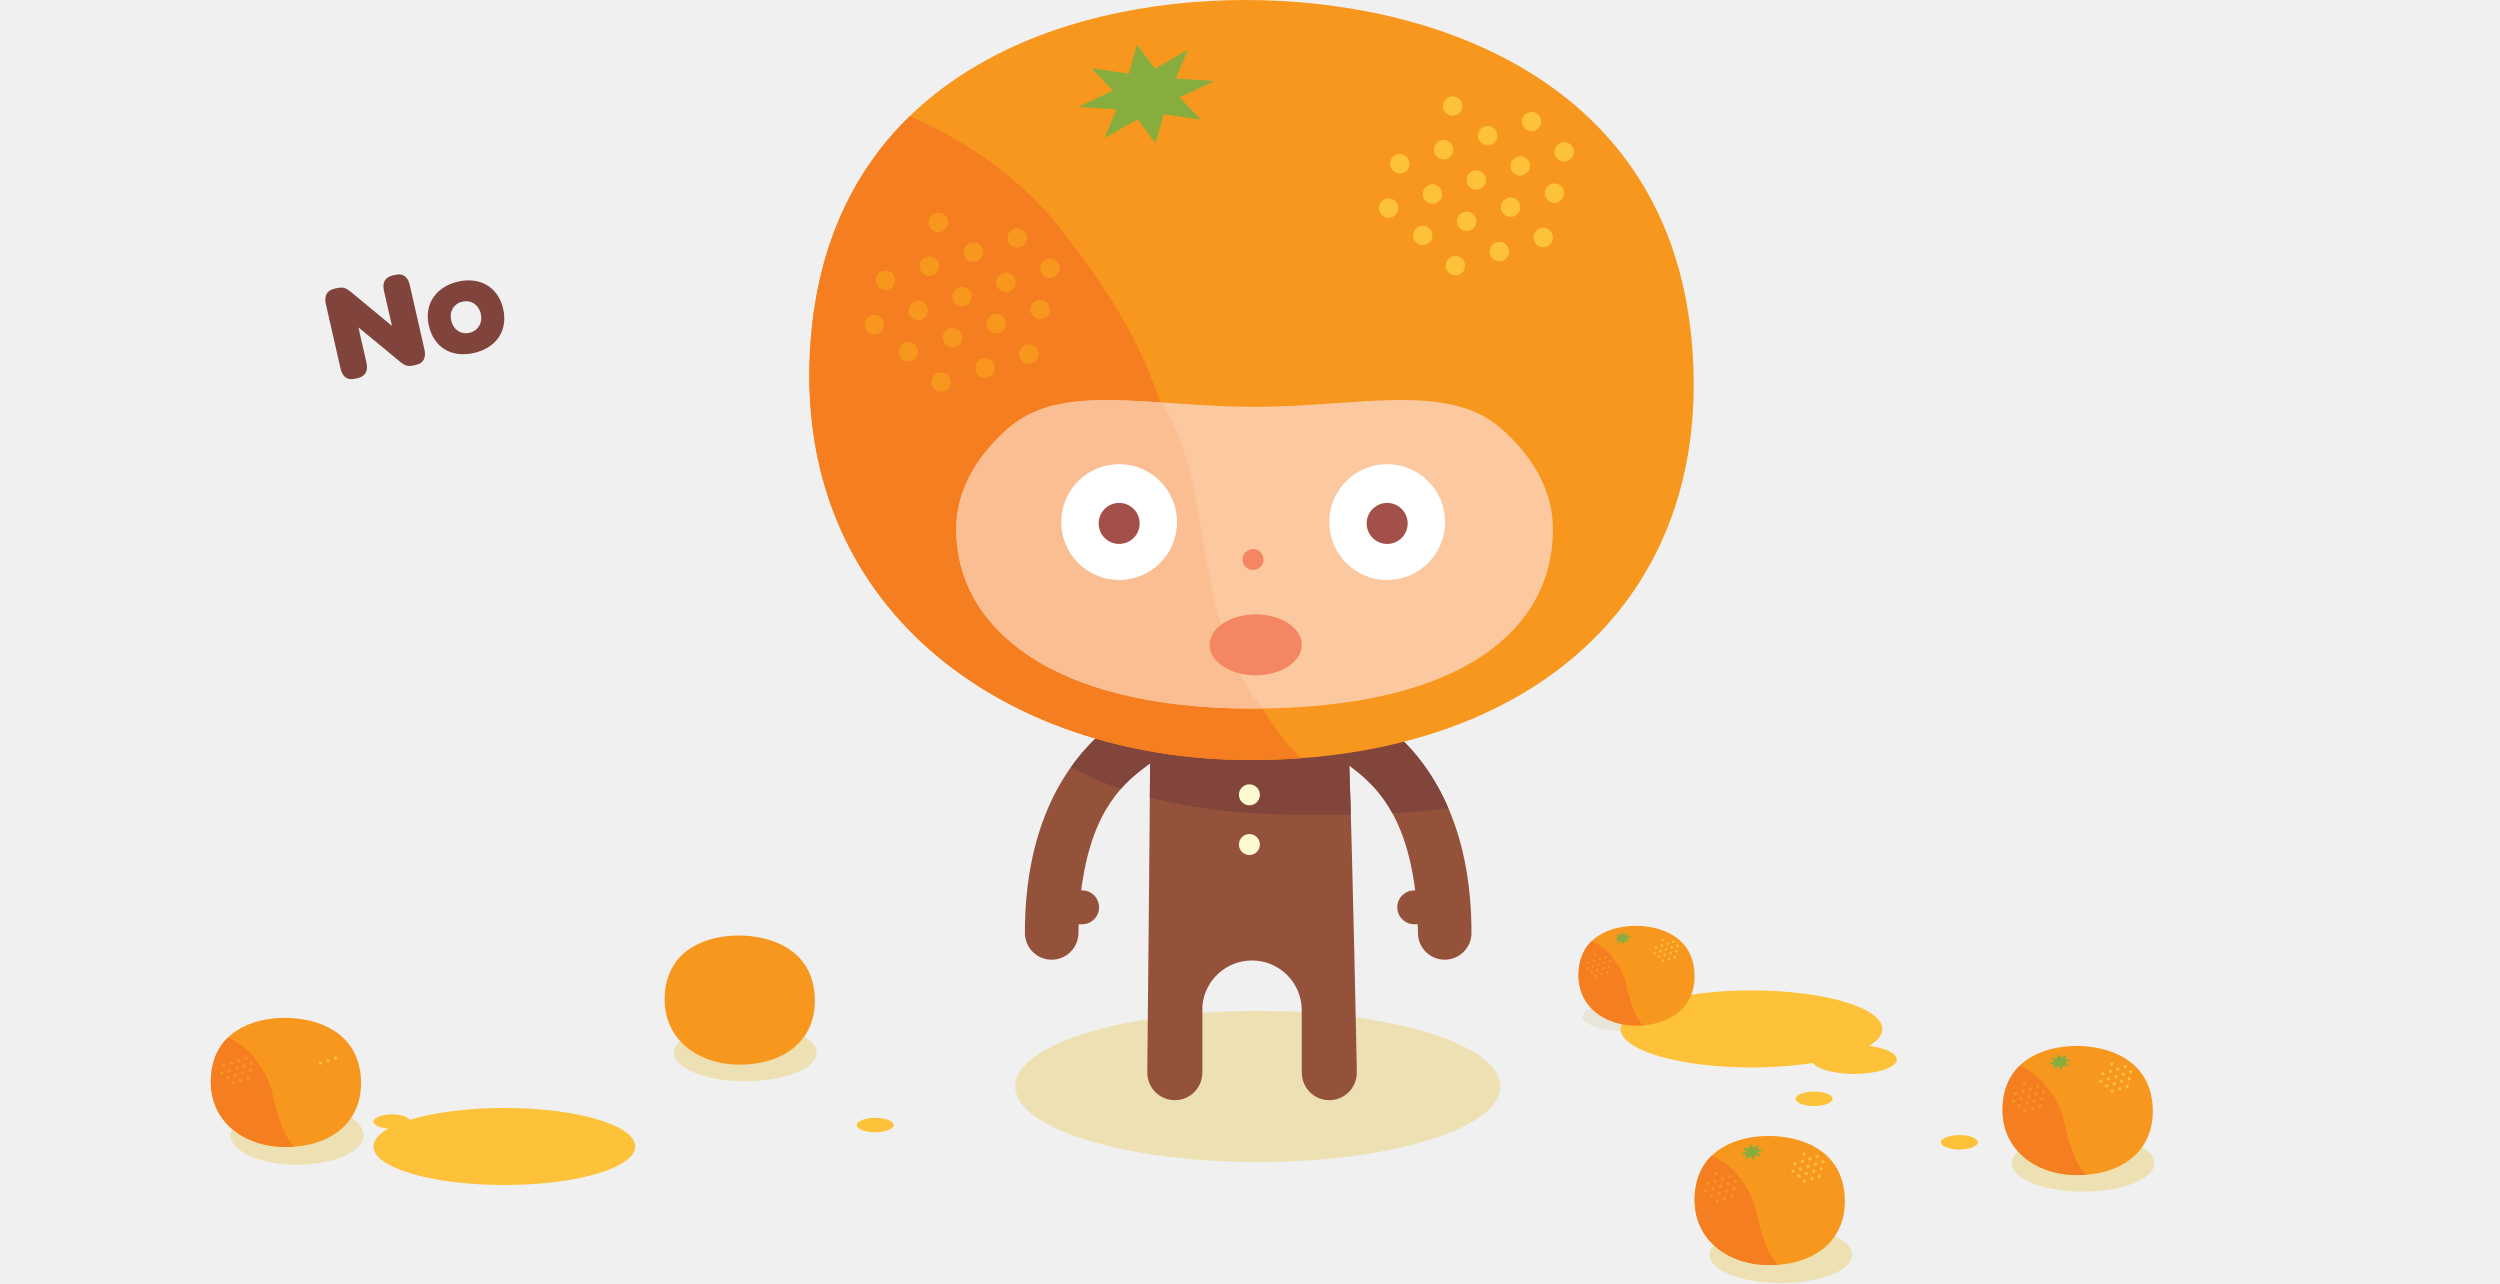
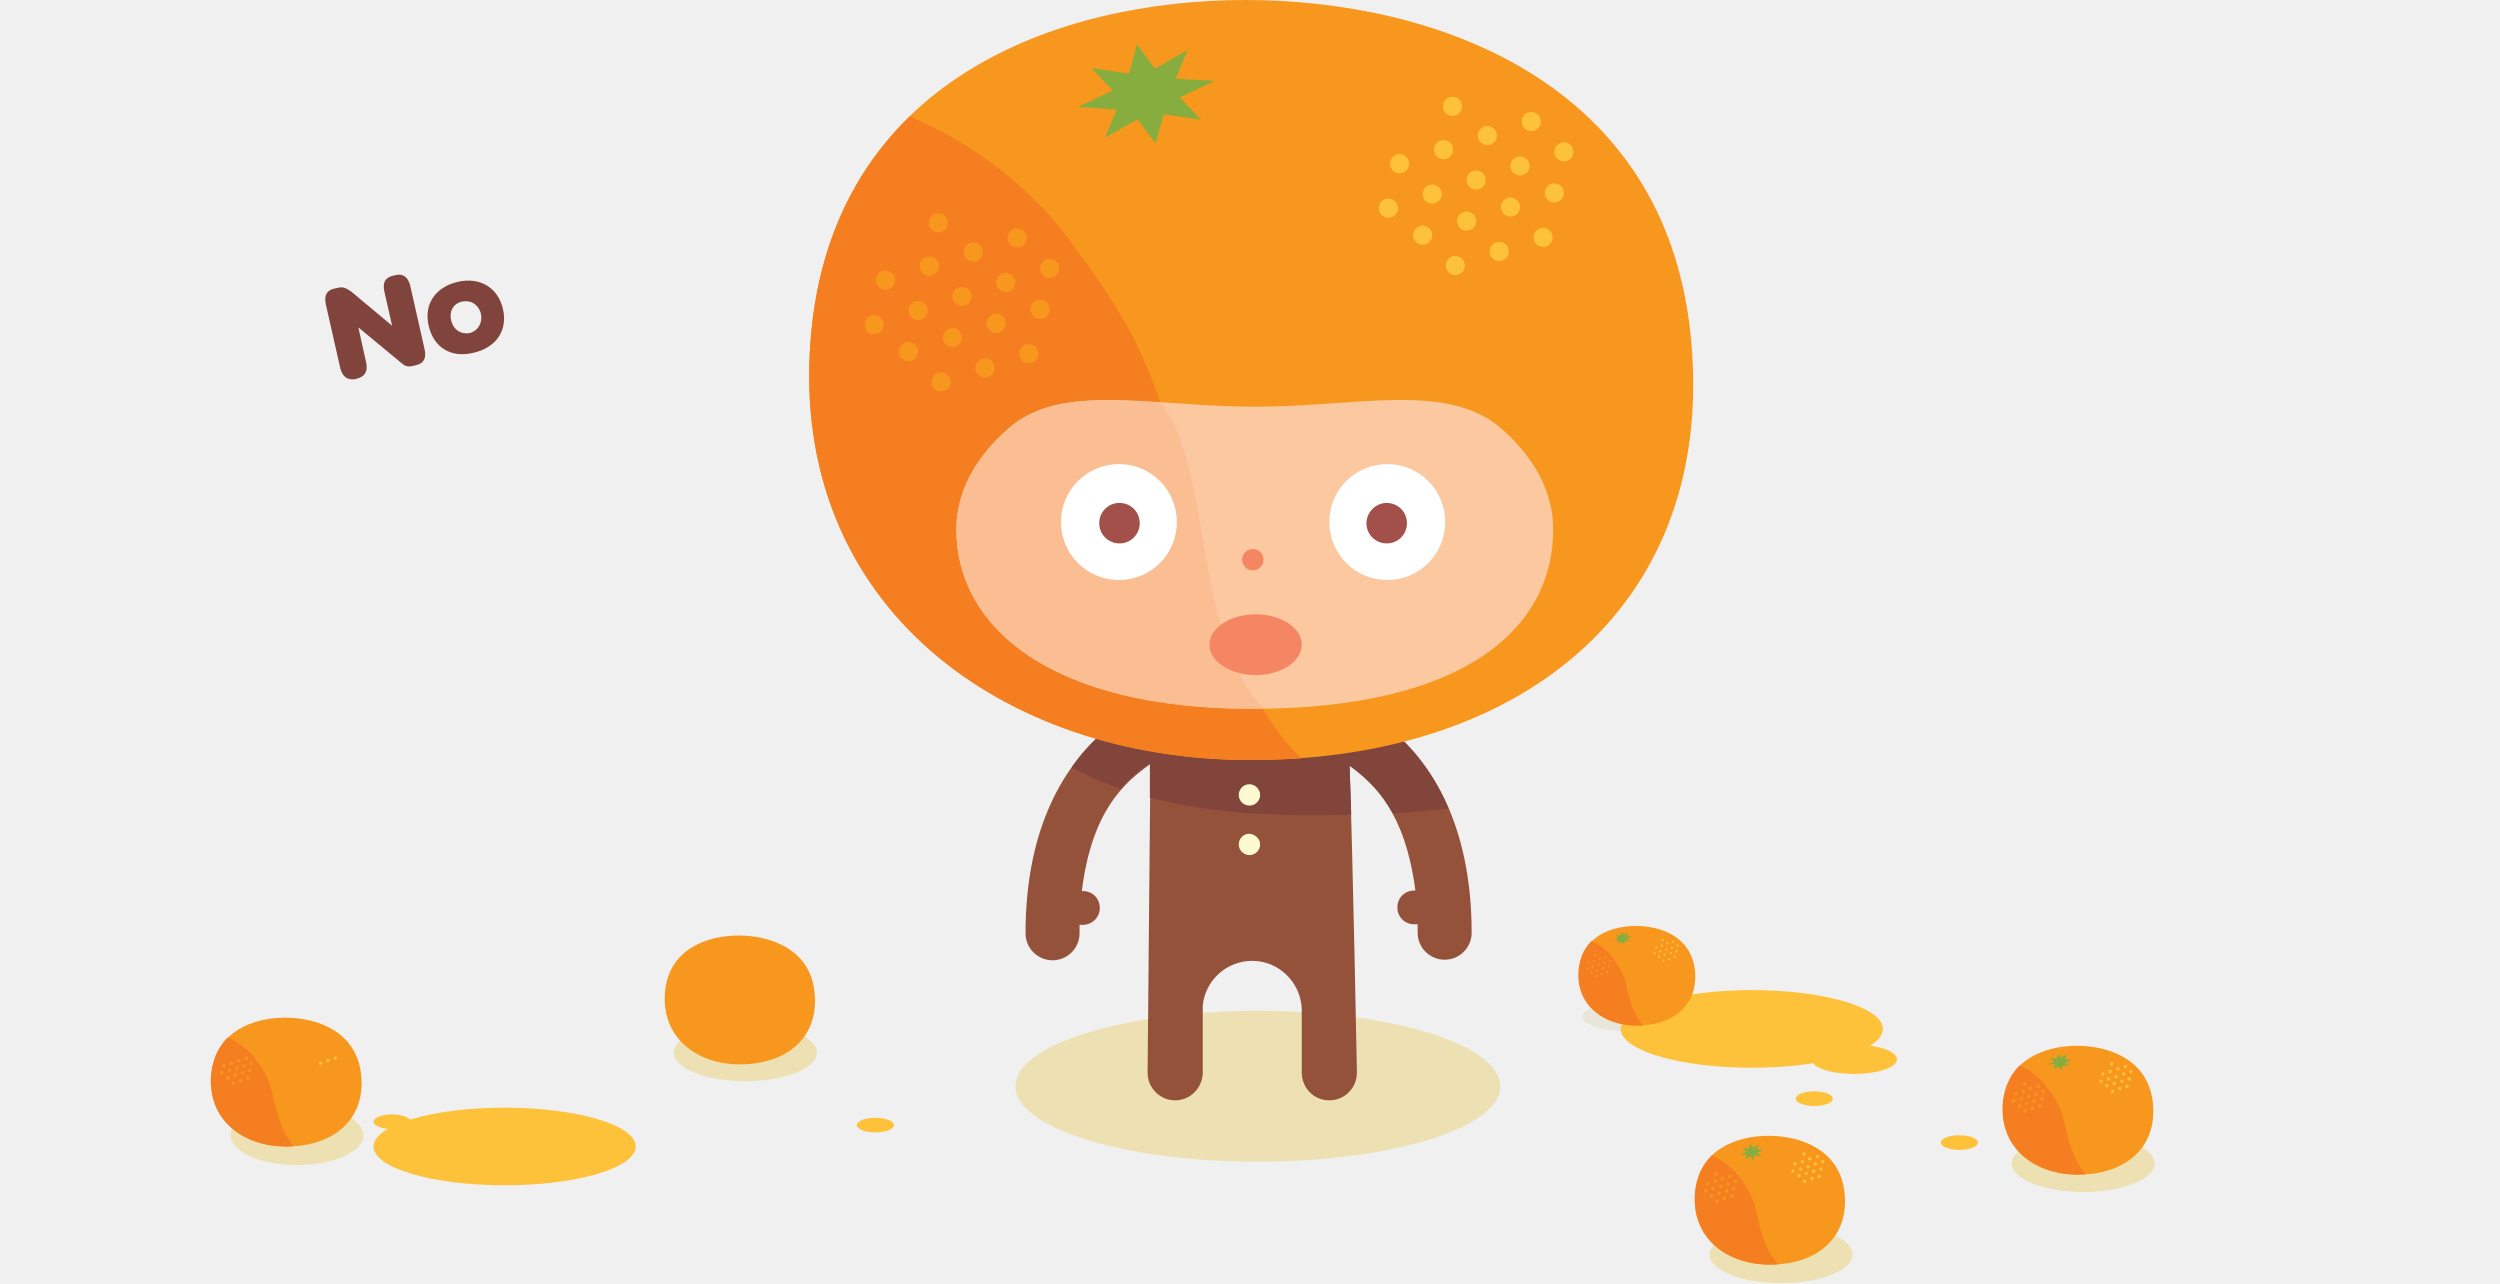
- <svg xmlns="http://www.w3.org/2000/svg" version="1.1" id="Layer_1" x="0px" y="0px" width="444.407px" height="228.096px" viewBox="0 0 444.407 228.096" style="enable-background:new 0 0 444.407 228.096;" xml:space="preserve">
-   <ellipse style="fill:#EDE1B3;" cx="223.588" cy="193.131" rx="43.129" ry="13.439" />
-   <path style="fill:#95523B;" d="M247.563,129.949c6.641,5.721,14.011,16.445,14.011,35.887c0,2.631-2.137,4.76-4.763,4.76  c-2.619,0-4.752-2.129-4.752-4.76c0,0-0.021-0.766-0.038-1.539c-0.257,0-0.628,0-0.628,0c-1.66,0-3.008-1.348-3.008-3.01  c0-1.66,1.348-3.008,3.008-3.008c0,0,0.145,0,0.173,0c-1.753-13.806-7.17-18.879-11.715-22.189  c0.605,16.763,1.341,54.059,1.341,54.059c0,0.117-0.017,0.225-0.025,0.341c0,0.062,0.021,0.122,0.021,0.187  c0,2.706-2.191,4.895-4.896,4.895c-2.663,0-4.82-2.14-4.877-4.787h-0.018v-11.51c-0.167-4.744-4.057-8.538-8.842-8.538  c-4.604,0-8.393,3.517-8.812,8.015v12.033h-0.018c-0.059,2.647-2.214,4.787-4.885,4.787c-2.697,0-4.887-2.188-4.887-4.895  c0-0.064,0.02-0.123,0.02-0.182c-0.007-0.115-0.027-0.229-0.027-0.346c0,0,0.438-43.393,0.497-54.444  c-4.646,3.309-10.426,8.226-12.247,22.575c0.027,0,0.174,0,0.174,0c1.654,0,3.003,1.348,3.003,3.008c0,1.662-1.35,3.01-3.003,3.01  c0,0-0.372,0-0.627,0c-0.022,0.773-0.039,1.539-0.039,1.539c0,2.631-2.133,4.76-4.759,4.76c-2.621,0-4.758-2.129-4.758-4.76  c0-19.464,7.386-30.192,14.038-35.91c0,0,9.74-8.294,24.517-8.294C220.743,121.632,237.178,121.494,247.563,129.949z" />
-   <path style="fill:#82453B;" d="M199.25,140.238c1.721-1.955,3.529-3.35,5.192-4.534c-0.009,1.496-0.022,3.588-0.043,6.083  c9.261,2.385,19.162,3.082,27.958,3.082c2.614,0,5.202-0.012,7.771-0.053c-0.094-3.24-0.188-6.215-0.278-8.727  c2.553,1.859,5.382,4.275,7.682,8.484c3.348-0.176,6.657-0.461,9.929-0.912c-2.717-6.312-6.408-10.705-9.898-13.713  c-10.385-8.455-26.82-8.317-26.82-8.317c-14.777,0-24.517,8.294-24.517,8.294c-1.951,1.677-3.963,3.789-5.836,6.422  C193.18,137.896,196.155,139.182,199.25,140.238z" />
-   <path style="fill:#F8971D;" d="M221.422,0c-33.026,0-73.611,13.977-77.295,60.316c-3.777,47.492,34.152,74.788,78.129,74.788  c49.273,0,82.826-28.158,78.438-74.788C296.338,14.035,254.448,0,221.422,0z" />
-   <path style="fill:#F57E20;" d="M209.397,83.635c-3.994-19.666-10.781-29.756-20.588-42.629  c-5.894-7.736-15.984-15.738-27.109-20.335c-9.524,9.26-16.182,22.144-17.574,39.646c-3.777,47.492,34.152,74.788,78.128,74.788  c3.082,0,6.1-0.109,9.053-0.327C219.858,123.857,212.507,98.949,209.397,83.635z" />
-   <path style="fill:#FCC8A0;" d="M266.882,76.202c5.79,5.095,9.175,11.244,9.175,17.87c0,17.551-15.695,31.882-53.455,31.882  c-35.631,0-52.621-14.331-52.621-31.882c0-6.586,3.341-12.697,9.058-17.77c9.533-8.455,25.674-3.981,43.981-3.981  C241.252,72.321,257.34,67.807,266.882,76.202z" />
-   <path style="fill:#FBBD92;" d="M206.35,71.561c-11.654-0.785-20.625-1.188-27.312,4.742c-5.717,5.072-9.058,11.184-9.058,17.77  c0,17.551,16.99,31.882,52.621,31.882c0.672,0,1.322-0.015,1.98-0.023C211.909,112.289,215.821,84.352,206.35,71.561z" />
-   <path style="fill:#F58663;" d="M224.612,99.452c0,1.034-0.836,1.873-1.863,1.873c-1.029,0-1.871-0.839-1.871-1.873  c0-1.024,0.842-1.858,1.871-1.858C223.776,97.594,224.612,98.428,224.612,99.452z" />
-   <path style="fill:#FDF9D1;" d="M223.964,141.281c0,1.035-0.835,1.873-1.862,1.873c-1.029,0-1.872-0.838-1.872-1.873  c0-1.023,0.843-1.857,1.872-1.857C223.129,139.424,223.964,140.258,223.964,141.281z" />
-   <path style="fill:#FDF9D1;" d="M223.964,150.122c0,1.034-0.835,1.873-1.862,1.873c-1.029,0-1.872-0.839-1.872-1.873  c0-1.024,0.843-1.858,1.872-1.858C223.129,148.264,223.964,149.098,223.964,150.122z" />
-   <path style="fill:#FFFFFF;" d="M209.232,92.807c0,5.682-4.605,10.291-10.288,10.291c-5.685,0-10.299-4.609-10.299-10.291  c0-5.684,4.615-10.296,10.299-10.296C204.626,82.511,209.232,87.123,209.232,92.807z" />
-   <path style="fill:#A25049;" d="M202.59,93.044c0,2.015-1.629,3.646-3.646,3.646c-2.014,0-3.647-1.631-3.647-3.646  c0-2.007,1.633-3.646,3.647-3.646C200.961,89.398,202.59,91.037,202.59,93.044z" />
-   <path style="fill:#FFFFFF;" d="M236.298,92.807c0,5.682,4.605,10.291,10.288,10.291c5.685,0,10.299-4.609,10.299-10.291  c0-5.684-4.614-10.296-10.299-10.296C240.904,82.511,236.298,87.123,236.298,92.807z" />
-   <path style="fill:#A25049;" d="M242.94,93.044c0,2.015,1.629,3.646,3.646,3.646c2.014,0,3.646-1.631,3.646-3.646  c0-2.007-1.633-3.646-3.646-3.646C244.569,89.398,242.94,91.037,242.94,93.044z" />
-   <polygon style="fill:#87AD3F;" points="202.088,7.933 205.306,12.211 211.145,8.869 209.038,13.96 215.876,14.396 209.677,17.316   213.51,21.277 206.85,20.316 205.432,25.479 202.214,21.199 196.375,24.542 198.483,19.451 191.645,19.016 197.842,16.094   194.011,12.135 200.669,13.095 " />
-   <circle style="fill:#FEC23A;" cx="246.834" cy="36.998" r="1.725" />
-   <circle style="fill:#FEC23A;" cx="254.637" cy="34.497" r="1.725" />
-   <circle style="fill:#FEC23A;" cx="262.44" cy="31.996" r="1.725" />
-   <circle style="fill:#FEC23A;" cx="270.242" cy="29.495" r="1.725" />
-   <circle style="fill:#FEC23A;" cx="278.043" cy="26.993" r="1.725" />
-   <circle style="fill:#FEC23A;" cx="252.915" cy="41.841" r="1.724" />
-   <circle style="fill:#FEC23A;" cx="260.718" cy="39.341" r="1.724" />
-   <circle style="fill:#FEC23A;" cx="268.52" cy="36.839" r="1.725" />
-   <circle style="fill:#FEC23A;" cx="258.717" cy="47.227" r="1.725" />
-   <circle style="fill:#FEC23A;" cx="266.52" cy="44.727" r="1.725" />
-   <circle style="fill:#FEC23A;" cx="258.227" cy="18.854" r="1.725" />
-   <circle style="fill:#FEC23A;" cx="274.323" cy="42.226" r="1.725" />
-   <circle style="fill:#FEC23A;" cx="276.323" cy="34.338" r="1.725" />
-   <circle style="fill:#FEC23A;" cx="248.835" cy="29.111" r="1.725" />
-   <circle style="fill:#FEC23A;" cx="256.637" cy="26.61" r="1.725" />
-   <circle style="fill:#FEC23A;" cx="264.44" cy="24.108" r="1.725" />
-   <circle style="fill:#FEC23A;" cx="272.242" cy="21.608" r="1.725" />
-   <circle style="fill:#F8971D;" cx="155.413" cy="57.697" r="1.725" />
-   <circle style="fill:#F8971D;" cx="163.215" cy="55.196" r="1.725" />
-   <circle style="fill:#F8971D;" cx="171.018" cy="52.696" r="1.725" />
-   <circle style="fill:#F8971D;" cx="178.82" cy="50.194" r="1.725" />
-   <circle style="fill:#F8971D;" cx="186.622" cy="47.692" r="1.725" />
-   <circle style="fill:#F8971D;" cx="161.494" cy="62.54" r="1.725" />
-   <circle style="fill:#F8971D;" cx="169.296" cy="60.04" r="1.725" />
-   <circle style="fill:#F8971D;" cx="177.098" cy="57.539" r="1.725" />
-   <circle style="fill:#F8971D;" cx="167.296" cy="67.926" r="1.725" />
-   <circle style="fill:#F8971D;" cx="175.099" cy="65.426" r="1.725" />
-   <circle style="fill:#F8971D;" cx="166.805" cy="39.554" r="1.725" />
-   <circle style="fill:#F8971D;" cx="182.901" cy="62.925" r="1.725" />
-   <circle style="fill:#F8971D;" cx="184.901" cy="55.038" r="1.725" />
-   <circle style="fill:#F8971D;" cx="157.413" cy="49.81" r="1.725" />
-   <circle style="fill:#F8971D;" cx="165.216" cy="47.309" r="1.725" />
-   <circle style="fill:#F8971D;" cx="173.018" cy="44.808" r="1.725" />
-   <circle style="fill:#F8971D;" cx="180.821" cy="42.308" r="1.725" />
-   <ellipse style="fill:#E8E5DB;" cx="289.428" cy="180.727" rx="8.104" ry="2.639" />
-   <ellipse style="fill:#FEC23A;" cx="311.352" cy="182.909" rx="23.264" ry="6.851" />
-   <ellipse style="fill:#EDE1B3;" cx="132.476" cy="187.128" rx="12.671" ry="5.076" />
-   <path style="fill:#F8971D;" d="M131.324,166.3c-5.61,0-12.506,2.374-13.131,10.247c-0.642,8.068,5.802,12.705,13.272,12.705  c8.371,0,14.071-4.783,13.326-12.705C144.051,168.684,136.935,166.3,131.324,166.3z" />
-   <path style="fill:#F8971D;" d="M290.777,164.581c-4.335,0-9.66,1.834-10.144,7.915c-0.496,6.232,4.481,9.814,10.252,9.814  c6.467,0,10.87-3.695,10.294-9.814C300.608,166.422,295.111,164.581,290.777,164.581z" />
-   <path style="fill:#F57E20;" d="M289.198,175.557c-0.523-2.582-1.414-3.905-2.701-5.595c-0.773-1.015-2.098-2.065-3.558-2.669  c-1.25,1.215-2.124,2.906-2.307,5.203c-0.495,6.232,4.482,9.814,10.253,9.814c0.405,0,0.801-0.015,1.188-0.043  C290.571,180.834,289.606,177.566,289.198,175.557z" />
-   <polygon style="fill:#87AD3F;" points="288.239,165.621 288.662,166.184 289.428,165.745 289.151,166.412 290.049,166.47   289.235,166.854 289.738,167.373 288.865,167.247 288.678,167.924 288.256,167.363 287.49,167.801 287.766,167.133 286.869,167.076   287.682,166.692 287.179,166.173 288.053,166.299 " />
-   <circle style="fill:#FEC23A;" cx="294.111" cy="169.436" r="0.226" />
-   <circle style="fill:#FEC23A;" cx="295.136" cy="169.108" r="0.226" />
-   <circle style="fill:#FEC23A;" cx="296.16" cy="168.779" r="0.226" />
-   <circle style="fill:#FEC23A;" cx="297.183" cy="168.451" r="0.227" />
-   <circle style="fill:#FEC23A;" cx="298.207" cy="168.123" r="0.226" />
-   <circle style="fill:#FEC23A;" cx="294.91" cy="170.071" r="0.227" />
-   <circle style="fill:#FEC23A;" cx="295.933" cy="169.743" r="0.227" />
-   <circle style="fill:#FEC23A;" cx="296.957" cy="169.415" r="0.226" />
-   <circle style="fill:#FEC23A;" cx="295.671" cy="170.778" r="0.226" />
-   <circle style="fill:#FEC23A;" cx="296.695" cy="170.45" r="0.227" />
-   <circle style="fill:#FEC23A;" cx="295.606" cy="167.055" r="0.226" />
-   <circle style="fill:#FEC23A;" cx="297.718" cy="170.122" r="0.227" />
-   <circle style="fill:#FEC23A;" cx="297.981" cy="169.087" r="0.226" />
-   <circle style="fill:#FEC23A;" cx="294.374" cy="168.401" r="0.226" />
-   <circle style="fill:#FEC23A;" cx="295.398" cy="168.073" r="0.227" />
-   <circle style="fill:#FEC23A;" cx="296.421" cy="167.745" r="0.227" />
-   <circle style="fill:#FEC23A;" cx="297.446" cy="167.417" r="0.227" />
-   <circle style="fill:#F8971D;" cx="282.114" cy="172.152" r="0.226" />
-   <circle style="fill:#F8971D;" cx="283.138" cy="171.824" r="0.226" />
-   <circle style="fill:#F8971D;" cx="284.162" cy="171.496" r="0.227" />
-   <circle style="fill:#F8971D;" cx="285.186" cy="171.167" r="0.226" />
-   <circle style="fill:#F8971D;" cx="286.209" cy="170.839" r="0.227" />
-   <circle style="fill:#F8971D;" cx="282.912" cy="172.788" r="0.226" />
-   <circle style="fill:#F8971D;" cx="283.936" cy="172.46" r="0.227" />
-   <circle style="fill:#F8971D;" cx="284.959" cy="172.132" r="0.227" />
-   <circle style="fill:#F8971D;" cx="283.673" cy="173.495" r="0.227" />
-   <circle style="fill:#F8971D;" cx="284.697" cy="173.167" r="0.226" />
-   <circle style="fill:#F8971D;" cx="283.609" cy="169.771" r="0.227" />
-   <circle style="fill:#F8971D;" cx="285.721" cy="172.838" r="0.227" />
-   <circle style="fill:#F8971D;" cx="285.984" cy="171.803" r="0.227" />
-   <circle style="fill:#F8971D;" cx="282.376" cy="171.117" r="0.227" />
-   <circle style="fill:#F8971D;" cx="283.4" cy="170.79" r="0.226" />
-   <circle style="fill:#F8971D;" cx="284.424" cy="170.46" r="0.227" />
-   <circle style="fill:#F8971D;" cx="285.448" cy="170.133" r="0.226" />
-   <ellipse style="fill:#FEC23A;" cx="329.62" cy="188.332" rx="7.564" ry="2.569" />
-   <ellipse style="fill:#FEC23A;" cx="322.484" cy="195.325" rx="3.282" ry="1.284" />
-   <ellipse style="fill:#F58663;" cx="223.219" cy="114.627" rx="8.195" ry="5.418" />
-   <ellipse style="fill:#EDE1B3;" cx="370.308" cy="206.762" rx="12.671" ry="5.076" />
-   <ellipse style="fill:#EDE1B3;" cx="316.569" cy="223.032" rx="12.671" ry="5.063" />
-   <ellipse style="fill:#EDE1B3;" cx="52.795" cy="201.775" rx="11.833" ry="5.273" />
-   <ellipse style="fill:#FEC23A;" cx="89.652" cy="203.804" rx="23.264" ry="6.851" />
-   <path style="fill:#F8971D;" d="M50.651,180.936c-5.61,0-12.506,2.375-13.132,10.247c-0.642,8.068,5.803,12.706,13.273,12.706  c8.371,0,14.07-4.784,13.325-12.706C63.377,183.32,56.261,180.936,50.651,180.936z" />
-   <path style="fill:#F57E20;" d="M48.608,195.145c-0.679-3.342-1.832-5.055-3.498-7.242c-1.001-1.314-2.716-2.674-4.605-3.455  c-1.618,1.573-2.749,3.762-2.985,6.735c-0.642,8.068,5.803,12.706,13.272,12.706c0.524,0,1.037-0.02,1.538-0.057  C50.385,201.978,49.136,197.746,48.608,195.145z" />
-   <circle style="fill:#FEC23A;" cx="56.986" cy="188.959" r="0.293" />
-   <circle style="fill:#FEC23A;" cx="58.312" cy="188.535" r="0.293" />
-   <circle style="fill:#FEC23A;" cx="59.638" cy="188.109" r="0.293" />
-   <circle style="fill:#F8971D;" cx="39.437" cy="190.738" r="0.293" />
-   <circle style="fill:#F8971D;" cx="40.762" cy="190.313" r="0.293" />
-   <circle style="fill:#F8971D;" cx="42.087" cy="189.888" r="0.293" />
-   <circle style="fill:#F8971D;" cx="43.413" cy="189.463" r="0.293" />
-   <circle style="fill:#F8971D;" cx="44.738" cy="189.039" r="0.293" />
-   <circle style="fill:#F8971D;" cx="40.47" cy="191.561" r="0.293" />
-   <circle style="fill:#F8971D;" cx="41.795" cy="191.136" r="0.293" />
-   <circle style="fill:#F8971D;" cx="43.121" cy="190.71" r="0.293" />
-   <circle style="fill:#F8971D;" cx="41.456" cy="192.475" r="0.293" />
-   <circle style="fill:#F8971D;" cx="42.781" cy="192.051" r="0.293" />
-   <circle style="fill:#F8971D;" cx="44.106" cy="191.625" r="0.293" />
-   <circle style="fill:#F8971D;" cx="44.446" cy="190.286" r="0.293" />
-   <circle style="fill:#F8971D;" cx="39.776" cy="189.398" r="0.293" />
-   <circle style="fill:#F8971D;" cx="41.102" cy="188.973" r="0.293" />
-   <circle style="fill:#F8971D;" cx="42.427" cy="188.548" r="0.293" />
-   <circle style="fill:#F8971D;" cx="43.753" cy="188.123" r="0.293" />
-   <path style="fill:#F8971D;" d="M369.156,185.934c-5.61,0-12.506,2.374-13.131,10.247c-0.642,8.068,5.802,12.705,13.272,12.705  c8.371,0,14.071-4.783,13.326-12.705C381.883,188.317,374.767,185.934,369.156,185.934z" />
-   <path style="fill:#F57E20;" d="M367.113,200.142c-0.679-3.341-1.831-5.055-3.497-7.242c-1.002-1.313-2.716-2.674-4.605-3.454  c-1.618,1.573-2.749,3.761-2.985,6.735c-0.643,8.068,5.802,12.705,13.272,12.705c0.524,0,1.036-0.019,1.538-0.056  C368.89,206.975,367.642,202.743,367.113,200.142z" />
-   <polygon style="fill:#87AD3F;" points="365.872,187.281 366.417,188.008 367.411,187.44 367.052,188.305 368.214,188.38   367.161,188.876 367.812,189.548 366.681,189.385 366.439,190.263 365.893,189.535 364.901,190.103 365.259,189.237   364.097,189.164 365.15,188.667 364.5,187.995 365.63,188.158 " />
-   <circle style="fill:#FEC23A;" cx="373.473" cy="192.219" r="0.293" />
-   <circle style="fill:#FEC23A;" cx="374.799" cy="191.794" r="0.293" />
-   <circle style="fill:#FEC23A;" cx="376.125" cy="191.369" r="0.293" />
-   <circle style="fill:#FEC23A;" cx="377.45" cy="190.944" r="0.293" />
-   <circle style="fill:#FEC23A;" cx="378.775" cy="190.519" r="0.293" />
-   <circle style="fill:#FEC23A;" cx="374.506" cy="193.042" r="0.293" />
-   <circle style="fill:#FEC23A;" cx="375.832" cy="192.617" r="0.293" />
-   <circle style="fill:#FEC23A;" cx="377.158" cy="192.192" r="0.293" />
-   <circle style="fill:#FEC23A;" cx="375.492" cy="193.957" r="0.293" />
-   <circle style="fill:#FEC23A;" cx="376.817" cy="193.532" r="0.293" />
-   <circle style="fill:#FEC23A;" cx="375.409" cy="189.136" r="0.293" />
-   <circle style="fill:#FEC23A;" cx="378.144" cy="193.107" r="0.293" />
-   <circle style="fill:#FEC23A;" cx="378.483" cy="191.767" r="0.293" />
-   <circle style="fill:#FEC23A;" cx="373.813" cy="190.879" r="0.293" />
-   <circle style="fill:#FEC23A;" cx="375.139" cy="190.454" r="0.293" />
-   <circle style="fill:#FEC23A;" cx="376.464" cy="190.03" r="0.293" />
-   <circle style="fill:#FEC23A;" cx="377.79" cy="189.604" r="0.293" />
-   <circle style="fill:#F8971D;" cx="357.942" cy="195.735" r="0.292" />
-   <circle style="fill:#F8971D;" cx="359.268" cy="195.311" r="0.293" />
-   <circle style="fill:#F8971D;" cx="360.593" cy="194.886" r="0.293" />
-   <circle style="fill:#F8971D;" cx="361.918" cy="194.461" r="0.293" />
-   <circle style="fill:#F8971D;" cx="363.244" cy="194.036" r="0.293" />
-   <circle style="fill:#F8971D;" cx="358.975" cy="196.558" r="0.293" />
-   <circle style="fill:#F8971D;" cx="360.301" cy="196.133" r="0.293" />
-   <circle style="fill:#F8971D;" cx="361.626" cy="195.708" r="0.293" />
-   <circle style="fill:#F8971D;" cx="359.96" cy="197.473" r="0.293" />
-   <circle style="fill:#F8971D;" cx="361.287" cy="197.048" r="0.293" />
-   <circle style="fill:#F8971D;" cx="359.877" cy="192.653" r="0.293" />
-   <circle style="fill:#F8971D;" cx="362.612" cy="196.624" r="0.293" />
-   <circle style="fill:#F8971D;" cx="362.952" cy="195.284" r="0.293" />
-   <circle style="fill:#F8971D;" cx="358.282" cy="194.396" r="0.293" />
-   <circle style="fill:#F8971D;" cx="359.607" cy="193.971" r="0.293" />
-   <circle style="fill:#F8971D;" cx="360.933" cy="193.546" r="0.293" />
-   <circle style="fill:#F8971D;" cx="362.258" cy="193.121" r="0.293" />
-   <path style="fill:#F8971D;" d="M314.418,201.932c-5.611,0-12.506,2.375-13.131,10.247c-0.643,8.068,5.801,12.706,13.272,12.706  c8.37,0,14.071-4.784,13.325-12.706C327.145,204.316,320.029,201.932,314.418,201.932z" />
-   <path style="fill:#F57E20;" d="M312.375,216.141c-0.679-3.341-1.832-5.056-3.498-7.242c-1.001-1.314-2.715-2.674-4.605-3.455  c-1.617,1.573-2.749,3.762-2.985,6.735c-0.642,8.068,5.802,12.706,13.273,12.706c0.523,0,1.036-0.019,1.538-0.056  C314.153,222.974,312.904,218.742,312.375,216.141z" />
-   <polygon style="fill:#87AD3F;" points="311.133,203.279 311.68,204.007 312.672,203.438 312.314,204.304 313.476,204.378   312.422,204.874 313.074,205.546 311.943,205.384 311.702,206.261 311.155,205.533 310.163,206.102 310.521,205.236 309.36,205.162   310.413,204.666 309.761,203.993 310.893,204.157 " />
-   <circle style="fill:#FEC23A;" cx="318.735" cy="208.217" r="0.293" />
-   <circle style="fill:#FEC23A;" cx="320.061" cy="207.792" r="0.293" />
-   <circle style="fill:#FEC23A;" cx="321.387" cy="207.368" r="0.293" />
-   <circle style="fill:#FEC23A;" cx="322.712" cy="206.942" r="0.293" />
-   <circle style="fill:#FEC23A;" cx="324.038" cy="206.518" r="0.293" />
-   <circle style="fill:#FEC23A;" cx="319.769" cy="209.041" r="0.293" />
-   <circle style="fill:#FEC23A;" cx="321.094" cy="208.615" r="0.293" />
-   <circle style="fill:#FEC23A;" cx="322.419" cy="208.19" r="0.293" />
-   <circle style="fill:#FEC23A;" cx="320.754" cy="209.956" r="0.293" />
-   <circle style="fill:#FEC23A;" cx="322.08" cy="209.53" r="0.293" />
-   <circle style="fill:#FEC23A;" cx="320.671" cy="205.135" r="0.293" />
-   <circle style="fill:#FEC23A;" cx="323.405" cy="209.106" r="0.293" />
-   <circle style="fill:#FEC23A;" cx="323.745" cy="207.765" r="0.293" />
-   <circle style="fill:#FEC23A;" cx="319.075" cy="206.877" r="0.293" />
-   <circle style="fill:#FEC23A;" cx="320.401" cy="206.453" r="0.293" />
-   <circle style="fill:#FEC23A;" cx="321.727" cy="206.028" r="0.293" />
-   <circle style="fill:#FEC23A;" cx="323.052" cy="205.603" r="0.293" />
-   <circle style="fill:#F8971D;" cx="303.204" cy="211.734" r="0.293" />
-   <circle style="fill:#F8971D;" cx="304.53" cy="211.309" r="0.293" />
-   <circle style="fill:#F8971D;" cx="305.855" cy="210.884" r="0.293" />
-   <circle style="fill:#F8971D;" cx="307.181" cy="210.459" r="0.293" />
-   <circle style="fill:#F8971D;" cx="308.506" cy="210.034" r="0.293" />
-   <circle style="fill:#F8971D;" cx="304.237" cy="212.557" r="0.293" />
-   <circle style="fill:#F8971D;" cx="305.562" cy="212.132" r="0.293" />
-   <circle style="fill:#F8971D;" cx="306.888" cy="211.707" r="0.293" />
-   <circle style="fill:#F8971D;" cx="305.223" cy="213.472" r="0.293" />
-   <circle style="fill:#F8971D;" cx="306.548" cy="213.046" r="0.293" />
-   <circle style="fill:#F8971D;" cx="305.139" cy="208.651" r="0.293" />
-   <circle style="fill:#F8971D;" cx="307.874" cy="212.622" r="0.293" />
-   <circle style="fill:#F8971D;" cx="308.214" cy="211.282" r="0.293" />
-   <circle style="fill:#F8971D;" cx="303.544" cy="210.394" r="0.293" />
-   <circle style="fill:#F8971D;" cx="304.87" cy="209.969" r="0.293" />
-   <circle style="fill:#F8971D;" cx="306.195" cy="209.544" r="0.293" />
-   <circle style="fill:#F8971D;" cx="307.521" cy="209.12" r="0.293" />
-   <ellipse style="fill:#FEC23A;" cx="348.307" cy="203.057" rx="3.282" ry="1.285" />
-   <ellipse style="fill:#FEC23A;" cx="155.578" cy="199.993" rx="3.283" ry="1.285" />
-   <ellipse style="fill:#FEC23A;" cx="69.671" cy="199.379" rx="3.283" ry="1.284" />
+ <svg xmlns="http://www.w3.org/2000/svg" version="1.1" id="Layer_1" x="0px" y="0px" viewBox="0 0 444.4 228.1" enable-background="new 0 0 444.4 228.1" xml:space="preserve">
+   <ellipse fill="#EDE1B3" cx="223.6" cy="193.1" rx="43.1" ry="13.4" />
+   <path fill="#95523B" d="M247.6,129.9c6.6,5.7,14,16.4,14,35.9c0,2.6-2.1,4.8-4.8,4.8c-2.6,0-4.8-2.1-4.8-4.8c0,0,0-0.8,0-1.5  c-0.3,0-0.6,0-0.6,0c-1.7,0-3-1.3-3-3c0-1.7,1.3-3,3-3c0,0,0.1,0,0.2,0c-1.8-13.8-7.2-18.9-11.7-22.2c0.6,16.8,1.3,54.1,1.3,54.1  c0,0.1,0,0.2,0,0.3c0,0.1,0,0.1,0,0.2c0,2.7-2.2,4.9-4.9,4.9c-2.7,0-4.8-2.1-4.9-4.8h0v-11.5c-0.2-4.7-4.1-8.5-8.8-8.5  c-4.6,0-8.4,3.5-8.8,8v12h0c-0.1,2.6-2.2,4.8-4.9,4.8c-2.7,0-4.9-2.2-4.9-4.9c0-0.1,0-0.1,0-0.2c0-0.1,0-0.2,0-0.3  c0,0,0.4-43.4,0.5-54.4c-4.6,3.3-10.4,8.2-12.2,22.6c0,0,0.2,0,0.2,0c1.7,0,3,1.3,3,3c0,1.7-1.4,3-3,3c0,0-0.4,0-0.6,0  c0,0.8,0,1.5,0,1.5c0,2.6-2.1,4.8-4.8,4.8c-2.6,0-4.8-2.1-4.8-4.8c0-19.5,7.4-30.2,14-35.9c0,0,9.7-8.3,24.5-8.3  C220.7,121.6,237.2,121.5,247.6,129.9z" />
+   <path fill="#82453B" d="M199.2,140.2c1.7-2,3.5-3.4,5.2-4.5c0,1.5,0,3.6,0,6.1c9.3,2.4,19.2,3.1,28,3.1c2.6,0,5.2,0,7.8-0.1  c-0.1-3.2-0.2-6.2-0.3-8.7c2.6,1.9,5.4,4.3,7.7,8.5c3.3-0.2,6.7-0.5,9.9-0.9c-2.7-6.3-6.4-10.7-9.9-13.7  c-10.4-8.5-26.8-8.3-26.8-8.3c-14.8,0-24.5,8.3-24.5,8.3c-2,1.7-4,3.8-5.8,6.4C193.2,137.9,196.2,139.2,199.2,140.2z" />
+   <path fill="#F8971D" d="M221.4,0c-33,0-73.6,14-77.3,60.3c-3.8,47.5,34.2,74.8,78.1,74.8c49.3,0,82.8-28.2,78.4-74.8  C296.3,14,254.4,0,221.4,0z" />
+   <path fill="#F57E20" d="M209.4,83.6c-4-19.7-10.8-29.8-20.6-42.6c-5.9-7.7-16-15.7-27.1-20.3c-9.5,9.3-16.2,22.1-17.6,39.6  c-3.8,47.5,34.2,74.8,78.1,74.8c3.1,0,6.1-0.1,9.1-0.3C219.9,123.9,212.5,98.9,209.4,83.6z" />
+   <path fill="#FCC8A0" d="M266.9,76.2c5.8,5.1,9.2,11.2,9.2,17.9c0,17.6-15.7,31.9-53.5,31.9C187,126,170,111.6,170,94.1  c0-6.6,3.3-12.7,9.1-17.8c9.5-8.5,25.7-4,44-4C241.3,72.3,257.3,67.8,266.9,76.2z" />
+   <path fill="#FBBD92" d="M206.4,71.6c-11.7-0.8-20.6-1.2-27.3,4.7c-5.7,5.1-9.1,11.2-9.1,17.8c0,17.6,17,31.9,52.6,31.9  c0.7,0,1.3,0,2,0C211.9,112.3,215.8,84.4,206.4,71.6z" />
+   <path fill="#F58663" d="M224.6,99.5c0,1-0.8,1.9-1.9,1.9c-1,0-1.9-0.8-1.9-1.9c0-1,0.8-1.9,1.9-1.9  C223.8,97.6,224.6,98.4,224.6,99.5z" />
+   <path fill="#FDF9D1" d="M224,141.3c0,1-0.8,1.9-1.9,1.9c-1,0-1.9-0.8-1.9-1.9c0-1,0.8-1.9,1.9-1.9C223.1,139.4,224,140.3,224,141.3z  " />
+   <path fill="#FDF9D1" d="M224,150.1c0,1-0.8,1.9-1.9,1.9c-1,0-1.9-0.8-1.9-1.9c0-1,0.8-1.9,1.9-1.9C223.1,148.3,224,149.1,224,150.1z  " />
+   <path fill="#FFFFFF" d="M209.2,92.8c0,5.7-4.6,10.3-10.3,10.3c-5.7,0-10.3-4.6-10.3-10.3c0-5.7,4.6-10.3,10.3-10.3  C204.6,82.5,209.2,87.1,209.2,92.8z" />
+   <path fill="#A25049" d="M202.6,93c0,2-1.6,3.6-3.6,3.6c-2,0-3.6-1.6-3.6-3.6c0-2,1.6-3.6,3.6-3.6C201,89.4,202.6,91,202.6,93z" />
+   <path fill="#FFFFFF" d="M236.3,92.8c0,5.7,4.6,10.3,10.3,10.3c5.7,0,10.3-4.6,10.3-10.3c0-5.7-4.6-10.3-10.3-10.3  C240.9,82.5,236.3,87.1,236.3,92.8z" />
+   <path fill="#A25049" d="M242.9,93c0,2,1.6,3.6,3.6,3.6c2,0,3.6-1.6,3.6-3.6c0-2-1.6-3.6-3.6-3.6C244.6,89.4,242.9,91,242.9,93z" />
+   <polygon fill="#87AD3F" points="202.1,7.9 205.3,12.2 211.1,8.9 209,14 215.9,14.4 209.7,17.3 213.5,21.3 206.9,20.3 205.4,25.5   202.2,21.2 196.4,24.5 198.5,19.5 191.6,19 197.8,16.1 194,12.1 200.7,13.1 " />
+   <circle fill="#FEC23A" cx="246.8" cy="37" r="1.7" />
+   <circle fill="#FEC23A" cx="254.6" cy="34.5" r="1.7" />
+   <circle fill="#FEC23A" cx="262.4" cy="32" r="1.7" />
+   <circle fill="#FEC23A" cx="270.2" cy="29.5" r="1.7" />
+   <circle fill="#FEC23A" cx="278" cy="27" r="1.7" />
+   <circle fill="#FEC23A" cx="252.9" cy="41.8" r="1.7" />
+   <circle fill="#FEC23A" cx="260.7" cy="39.3" r="1.7" />
+   <circle fill="#FEC23A" cx="268.5" cy="36.8" r="1.7" />
+   <circle fill="#FEC23A" cx="258.7" cy="47.2" r="1.7" />
+   <circle fill="#FEC23A" cx="266.5" cy="44.7" r="1.7" />
+   <circle fill="#FEC23A" cx="258.2" cy="18.9" r="1.7" />
+   <circle fill="#FEC23A" cx="274.3" cy="42.2" r="1.7" />
+   <circle fill="#FEC23A" cx="276.3" cy="34.3" r="1.7" />
+   <circle fill="#FEC23A" cx="248.8" cy="29.1" r="1.7" />
+   <circle fill="#FEC23A" cx="256.6" cy="26.6" r="1.7" />
+   <circle fill="#FEC23A" cx="264.4" cy="24.1" r="1.7" />
+   <circle fill="#FEC23A" cx="272.2" cy="21.6" r="1.7" />
+   <circle fill="#F8971D" cx="155.4" cy="57.7" r="1.7" />
+   <circle fill="#F8971D" cx="163.2" cy="55.2" r="1.7" />
+   <circle fill="#F8971D" cx="171" cy="52.7" r="1.7" />
+   <circle fill="#F8971D" cx="178.8" cy="50.2" r="1.7" />
+   <circle fill="#F8971D" cx="186.6" cy="47.7" r="1.7" />
+   <circle fill="#F8971D" cx="161.5" cy="62.5" r="1.7" />
+   <circle fill="#F8971D" cx="169.3" cy="60" r="1.7" />
+   <circle fill="#F8971D" cx="177.1" cy="57.5" r="1.7" />
+   <circle fill="#F8971D" cx="167.3" cy="67.9" r="1.7" />
+   <circle fill="#F8971D" cx="175.1" cy="65.4" r="1.7" />
+   <circle fill="#F8971D" cx="166.8" cy="39.6" r="1.7" />
+   <circle fill="#F8971D" cx="182.9" cy="62.9" r="1.7" />
+   <circle fill="#F8971D" cx="184.9" cy="55" r="1.7" />
+   <circle fill="#F8971D" cx="157.4" cy="49.8" r="1.7" />
+   <circle fill="#F8971D" cx="165.2" cy="47.3" r="1.7" />
+   <circle fill="#F8971D" cx="173" cy="44.8" r="1.7" />
+   <circle fill="#F8971D" cx="180.8" cy="42.3" r="1.7" />
+   <ellipse fill="#E8E5DB" cx="289.4" cy="180.7" rx="8.1" ry="2.6" />
+   <ellipse fill="#FEC23A" cx="311.4" cy="182.9" rx="23.3" ry="6.9" />
+   <ellipse fill="#EDE1B3" cx="132.5" cy="187.1" rx="12.7" ry="5.1" />
+   <path fill="#F8971D" d="M131.3,166.3c-5.6,0-12.5,2.4-13.1,10.2c-0.6,8.1,5.8,12.7,13.3,12.7c8.4,0,14.1-4.8,13.3-12.7  C144.1,168.7,136.9,166.3,131.3,166.3z" />
+   <path fill="#F8971D" d="M290.8,164.6c-4.3,0-9.7,1.8-10.1,7.9c-0.5,6.2,4.5,9.8,10.3,9.8c6.5,0,10.9-3.7,10.3-9.8  C300.6,166.4,295.1,164.6,290.8,164.6z" />
+   <path fill="#F57E20" d="M289.2,175.6c-0.5-2.6-1.4-3.9-2.7-5.6c-0.8-1-2.1-2.1-3.6-2.7c-1.2,1.2-2.1,2.9-2.3,5.2  c-0.5,6.2,4.5,9.8,10.3,9.8c0.4,0,0.8,0,1.2,0C290.6,180.8,289.6,177.6,289.2,175.6z" />
+   <polygon fill="#87AD3F" points="288.2,165.6 288.7,166.2 289.4,165.7 289.2,166.4 290,166.5 289.2,166.9 289.7,167.4 288.9,167.2   288.7,167.9 288.3,167.4 287.5,167.8 287.8,167.1 286.9,167.1 287.7,166.7 287.2,166.2 288.1,166.3 " />
+   <circle fill="#FEC23A" cx="294.1" cy="169.4" r="0.2" />
+   <circle fill="#FEC23A" cx="295.1" cy="169.1" r="0.2" />
+   <circle fill="#FEC23A" cx="296.2" cy="168.8" r="0.2" />
+   <circle fill="#FEC23A" cx="297.2" cy="168.5" r="0.2" />
+   <circle fill="#FEC23A" cx="298.2" cy="168.1" r="0.2" />
+   <circle fill="#FEC23A" cx="294.9" cy="170.1" r="0.2" />
+   <circle fill="#FEC23A" cx="295.9" cy="169.7" r="0.2" />
+   <circle fill="#FEC23A" cx="297" cy="169.4" r="0.2" />
+   <circle fill="#FEC23A" cx="295.7" cy="170.8" r="0.2" />
+   <circle fill="#FEC23A" cx="296.7" cy="170.5" r="0.2" />
+   <circle fill="#FEC23A" cx="295.6" cy="167.1" r="0.2" />
+   <circle fill="#FEC23A" cx="297.7" cy="170.1" r="0.2" />
+   <circle fill="#FEC23A" cx="298" cy="169.1" r="0.2" />
+   <circle fill="#FEC23A" cx="294.4" cy="168.4" r="0.2" />
+   <circle fill="#FEC23A" cx="295.4" cy="168.1" r="0.2" />
+   <circle fill="#FEC23A" cx="296.4" cy="167.7" r="0.2" />
+   <circle fill="#FEC23A" cx="297.4" cy="167.4" r="0.2" />
+   <circle fill="#F8971D" cx="282.1" cy="172.2" r="0.2" />
+   <circle fill="#F8971D" cx="283.1" cy="171.8" r="0.2" />
+   <circle fill="#F8971D" cx="284.2" cy="171.5" r="0.2" />
+   <circle fill="#F8971D" cx="285.2" cy="171.2" r="0.2" />
+   <circle fill="#F8971D" cx="286.2" cy="170.8" r="0.2" />
+   <circle fill="#F8971D" cx="282.9" cy="172.8" r="0.2" />
+   <circle fill="#F8971D" cx="283.9" cy="172.5" r="0.2" />
+   <circle fill="#F8971D" cx="285" cy="172.1" r="0.2" />
+   <circle fill="#F8971D" cx="283.7" cy="173.5" r="0.2" />
+   <circle fill="#F8971D" cx="284.7" cy="173.2" r="0.2" />
+   <circle fill="#F8971D" cx="283.6" cy="169.8" r="0.2" />
+   <circle fill="#F8971D" cx="285.7" cy="172.8" r="0.2" />
+   <circle fill="#F8971D" cx="286" cy="171.8" r="0.2" />
+   <circle fill="#F8971D" cx="282.4" cy="171.1" r="0.2" />
+   <circle fill="#F8971D" cx="283.4" cy="170.8" r="0.2" />
+   <circle fill="#F8971D" cx="284.4" cy="170.5" r="0.2" />
+   <circle fill="#F8971D" cx="285.4" cy="170.1" r="0.2" />
+   <ellipse fill="#FEC23A" cx="329.6" cy="188.3" rx="7.6" ry="2.6" />
+   <ellipse fill="#FEC23A" cx="322.5" cy="195.3" rx="3.3" ry="1.3" />
+   <ellipse fill="#F58663" cx="223.2" cy="114.6" rx="8.2" ry="5.4" />
+   <ellipse fill="#EDE1B3" cx="370.3" cy="206.8" rx="12.7" ry="5.1" />
+   <ellipse fill="#EDE1B3" cx="316.6" cy="223" rx="12.7" ry="5.1" />
+   <ellipse fill="#EDE1B3" cx="52.8" cy="201.8" rx="11.8" ry="5.3" />
+   <ellipse fill="#FEC23A" cx="89.7" cy="203.8" rx="23.3" ry="6.9" />
+   <path fill="#F8971D" d="M50.7,180.9c-5.6,0-12.5,2.4-13.1,10.2c-0.6,8.1,5.8,12.7,13.3,12.7c8.4,0,14.1-4.8,13.3-12.7  C63.4,183.3,56.3,180.9,50.7,180.9z" />
+   <path fill="#F57E20" d="M48.6,195.1c-0.7-3.3-1.8-5.1-3.5-7.2c-1-1.3-2.7-2.7-4.6-3.5c-1.6,1.6-2.7,3.8-3,6.7  c-0.6,8.1,5.8,12.7,13.3,12.7c0.5,0,1,0,1.5-0.1C50.4,202,49.1,197.7,48.6,195.1z" />
+   <circle fill="#FEC23A" cx="57" cy="189" r="0.3" />
+   <circle fill="#FEC23A" cx="58.3" cy="188.5" r="0.3" />
+   <circle fill="#FEC23A" cx="59.6" cy="188.1" r="0.3" />
+   <circle fill="#F8971D" cx="39.4" cy="190.7" r="0.3" />
+   <circle fill="#F8971D" cx="40.8" cy="190.3" r="0.3" />
+   <circle fill="#F8971D" cx="42.1" cy="189.9" r="0.3" />
+   <circle fill="#F8971D" cx="43.4" cy="189.5" r="0.3" />
+   <circle fill="#F8971D" cx="44.7" cy="189" r="0.3" />
+   <circle fill="#F8971D" cx="40.5" cy="191.6" r="0.3" />
+   <circle fill="#F8971D" cx="41.8" cy="191.1" r="0.3" />
+   <circle fill="#F8971D" cx="43.1" cy="190.7" r="0.3" />
+   <circle fill="#F8971D" cx="41.5" cy="192.5" r="0.3" />
+   <circle fill="#F8971D" cx="42.8" cy="192.1" r="0.3" />
+   <circle fill="#F8971D" cx="44.1" cy="191.6" r="0.3" />
+   <circle fill="#F8971D" cx="44.4" cy="190.3" r="0.3" />
+   <circle fill="#F8971D" cx="39.8" cy="189.4" r="0.3" />
+   <circle fill="#F8971D" cx="41.1" cy="189" r="0.3" />
+   <circle fill="#F8971D" cx="42.4" cy="188.5" r="0.3" />
+   <circle fill="#F8971D" cx="43.8" cy="188.1" r="0.3" />
+   <path fill="#F8971D" d="M369.2,185.9c-5.6,0-12.5,2.4-13.1,10.2c-0.6,8.1,5.8,12.7,13.3,12.7c8.4,0,14.1-4.8,13.3-12.7  C381.9,188.3,374.8,185.9,369.2,185.9z" />
+   <path fill="#F57E20" d="M367.1,200.1c-0.7-3.3-1.8-5.1-3.5-7.2c-1-1.3-2.7-2.7-4.6-3.5c-1.6,1.6-2.7,3.8-3,6.7  c-0.6,8.1,5.8,12.7,13.3,12.7c0.5,0,1,0,1.5-0.1C368.9,207,367.6,202.7,367.1,200.1z" />
+   <polygon fill="#87AD3F" points="365.9,187.3 366.4,188 367.4,187.4 367.1,188.3 368.2,188.4 367.2,188.9 367.8,189.5 366.7,189.4   366.4,190.3 365.9,189.5 364.9,190.1 365.3,189.2 364.1,189.2 365.1,188.7 364.5,188 365.6,188.2 " />
+   <circle fill="#FEC23A" cx="373.5" cy="192.2" r="0.3" />
+   <circle fill="#FEC23A" cx="374.8" cy="191.8" r="0.3" />
+   <circle fill="#FEC23A" cx="376.1" cy="191.4" r="0.3" />
+   <circle fill="#FEC23A" cx="377.5" cy="190.9" r="0.3" />
+   <circle fill="#FEC23A" cx="378.8" cy="190.5" r="0.3" />
+   <circle fill="#FEC23A" cx="374.5" cy="193" r="0.3" />
+   <circle fill="#FEC23A" cx="375.8" cy="192.6" r="0.3" />
+   <circle fill="#FEC23A" cx="377.2" cy="192.2" r="0.3" />
+   <circle fill="#FEC23A" cx="375.5" cy="194" r="0.3" />
+   <circle fill="#FEC23A" cx="376.8" cy="193.5" r="0.3" />
+   <circle fill="#FEC23A" cx="375.4" cy="189.1" r="0.3" />
+   <circle fill="#FEC23A" cx="378.1" cy="193.1" r="0.3" />
+   <circle fill="#FEC23A" cx="378.5" cy="191.8" r="0.3" />
+   <circle fill="#FEC23A" cx="373.8" cy="190.9" r="0.3" />
+   <circle fill="#FEC23A" cx="375.1" cy="190.5" r="0.3" />
+   <circle fill="#FEC23A" cx="376.5" cy="190" r="0.3" />
+   <circle fill="#FEC23A" cx="377.8" cy="189.6" r="0.3" />
+   <circle fill="#F8971D" cx="357.9" cy="195.7" r="0.3" />
+   <circle fill="#F8971D" cx="359.3" cy="195.3" r="0.3" />
+   <circle fill="#F8971D" cx="360.6" cy="194.9" r="0.3" />
+   <circle fill="#F8971D" cx="361.9" cy="194.5" r="0.3" />
+   <circle fill="#F8971D" cx="363.2" cy="194" r="0.3" />
+   <circle fill="#F8971D" cx="359" cy="196.6" r="0.3" />
+   <circle fill="#F8971D" cx="360.3" cy="196.1" r="0.3" />
+   <circle fill="#F8971D" cx="361.6" cy="195.7" r="0.3" />
+   <circle fill="#F8971D" cx="360" cy="197.5" r="0.3" />
+   <circle fill="#F8971D" cx="361.3" cy="197" r="0.3" />
+   <circle fill="#F8971D" cx="359.9" cy="192.7" r="0.3" />
+   <circle fill="#F8971D" cx="362.6" cy="196.6" r="0.3" />
+   <circle fill="#F8971D" cx="363" cy="195.3" r="0.3" />
+   <circle fill="#F8971D" cx="358.3" cy="194.4" r="0.3" />
+   <circle fill="#F8971D" cx="359.6" cy="194" r="0.3" />
+   <circle fill="#F8971D" cx="360.9" cy="193.5" r="0.3" />
+   <circle fill="#F8971D" cx="362.3" cy="193.1" r="0.3" />
+   <path fill="#F8971D" d="M314.4,201.9c-5.6,0-12.5,2.4-13.1,10.2c-0.6,8.1,5.8,12.7,13.3,12.7c8.4,0,14.1-4.8,13.3-12.7  C327.1,204.3,320,201.9,314.4,201.9z" />
+   <path fill="#F57E20" d="M312.4,216.1c-0.7-3.3-1.8-5.1-3.5-7.2c-1-1.3-2.7-2.7-4.6-3.5c-1.6,1.6-2.7,3.8-3,6.7  c-0.6,8.1,5.8,12.7,13.3,12.7c0.5,0,1,0,1.5-0.1C314.2,223,312.9,218.7,312.4,216.1z" />
+   <polygon fill="#87AD3F" points="311.1,203.3 311.7,204 312.7,203.4 312.3,204.3 313.5,204.4 312.4,204.9 313.1,205.5 311.9,205.4   311.7,206.3 311.2,205.5 310.2,206.1 310.5,205.2 309.4,205.2 310.4,204.7 309.8,204 310.9,204.2 " />
+   <circle fill="#FEC23A" cx="318.7" cy="208.2" r="0.3" />
+   <circle fill="#FEC23A" cx="320.1" cy="207.8" r="0.3" />
+   <circle fill="#FEC23A" cx="321.4" cy="207.4" r="0.3" />
+   <circle fill="#FEC23A" cx="322.7" cy="206.9" r="0.3" />
+   <circle fill="#FEC23A" cx="324" cy="206.5" r="0.3" />
+   <circle fill="#FEC23A" cx="319.8" cy="209" r="0.3" />
+   <circle fill="#FEC23A" cx="321.1" cy="208.6" r="0.3" />
+   <circle fill="#FEC23A" cx="322.4" cy="208.2" r="0.3" />
+   <circle fill="#FEC23A" cx="320.8" cy="210" r="0.3" />
+   <circle fill="#FEC23A" cx="322.1" cy="209.5" r="0.3" />
+   <circle fill="#FEC23A" cx="320.7" cy="205.1" r="0.3" />
+   <circle fill="#FEC23A" cx="323.4" cy="209.1" r="0.3" />
+   <circle fill="#FEC23A" cx="323.7" cy="207.8" r="0.3" />
+   <circle fill="#FEC23A" cx="319.1" cy="206.9" r="0.3" />
+   <circle fill="#FEC23A" cx="320.4" cy="206.5" r="0.3" />
+   <circle fill="#FEC23A" cx="321.7" cy="206" r="0.3" />
+   <circle fill="#FEC23A" cx="323.1" cy="205.6" r="0.3" />
+   <circle fill="#F8971D" cx="303.2" cy="211.7" r="0.3" />
+   <circle fill="#F8971D" cx="304.5" cy="211.3" r="0.3" />
+   <circle fill="#F8971D" cx="305.9" cy="210.9" r="0.3" />
+   <circle fill="#F8971D" cx="307.2" cy="210.5" r="0.3" />
+   <circle fill="#F8971D" cx="308.5" cy="210" r="0.3" />
+   <circle fill="#F8971D" cx="304.2" cy="212.6" r="0.3" />
+   <circle fill="#F8971D" cx="305.6" cy="212.1" r="0.3" />
+   <circle fill="#F8971D" cx="306.9" cy="211.7" r="0.3" />
+   <circle fill="#F8971D" cx="305.2" cy="213.5" r="0.3" />
+   <circle fill="#F8971D" cx="306.5" cy="213" r="0.3" />
+   <circle fill="#F8971D" cx="305.1" cy="208.7" r="0.3" />
+   <circle fill="#F8971D" cx="307.9" cy="212.6" r="0.3" />
+   <circle fill="#F8971D" cx="308.2" cy="211.3" r="0.3" />
+   <circle fill="#F8971D" cx="303.5" cy="210.4" r="0.3" />
+   <circle fill="#F8971D" cx="304.9" cy="210" r="0.3" />
+   <circle fill="#F8971D" cx="306.2" cy="209.5" r="0.3" />
+   <circle fill="#F8971D" cx="307.5" cy="209.1" r="0.3" />
+   <ellipse fill="#FEC23A" cx="348.3" cy="203.1" rx="3.3" ry="1.3" />
+   <ellipse fill="#FEC23A" cx="155.6" cy="200" rx="3.3" ry="1.3" />
+   <ellipse fill="#FEC23A" cx="69.7" cy="199.4" rx="3.3" ry="1.3" />
  <g>
-     <path style="fill:#81443C;" d="M60.539,65.531l-2.614-11.478c-0.344-1.51,0.239-2.438,1.507-2.727l0.463-0.106   c1.146-0.261,1.589-0.003,2.454,0.646l7.33,6.072L68.257,51.7c-0.339-1.486,0.19-2.427,1.604-2.749l0.415-0.094   c1.34-0.306,2.225,0.313,2.562,1.8l2.614,11.478c0.345,1.511-0.238,2.438-1.457,2.716l-0.39,0.089   c-1.17,0.267-1.578,0.052-2.413-0.578l-7.48-6.167l1.433,6.287c0.339,1.487-0.215,2.434-1.604,2.75l-0.415,0.095   C61.762,67.637,60.877,67.018,60.539,65.531z" />
-     <path style="fill:#81443C;" d="M76.232,57.881c-0.86-3.777,1.219-6.917,5.215-7.827c3.948-0.899,7.133,1.042,7.999,4.843   c0.877,3.85-1.189,6.936-5.186,7.847C80.24,63.659,77.114,61.756,76.232,57.881z M85.473,55.802   c-0.372-1.633-1.729-2.528-3.265-2.179s-2.371,1.745-2.004,3.353c0.371,1.633,1.704,2.534,3.265,2.179   C84.98,58.811,85.834,57.386,85.473,55.802z" />
+     <path fill="#81443C" d="M60.5,65.5l-2.6-11.5c-0.3-1.5,0.2-2.4,1.5-2.7l0.5-0.1c1.1-0.3,1.6,0,2.5,0.6l7.3,6.1l-1.4-6.2   c-0.3-1.5,0.2-2.4,1.6-2.7l0.4-0.1c1.3-0.3,2.2,0.3,2.6,1.8l2.6,11.5c0.3,1.5-0.2,2.4-1.5,2.7l-0.4,0.1c-1.2,0.3-1.6,0.1-2.4-0.6   l-7.5-6.2l1.4,6.3c0.3,1.5-0.2,2.4-1.6,2.8l-0.4,0.1C61.8,67.6,60.9,67,60.5,65.5z" />
+     <path fill="#81443C" d="M76.2,57.9c-0.9-3.8,1.2-6.9,5.2-7.8c3.9-0.9,7.1,1,8,4.8c0.9,3.8-1.2,6.9-5.2,7.8   C80.2,63.7,77.1,61.8,76.2,57.9z M85.5,55.8c-0.4-1.6-1.7-2.5-3.3-2.2s-2.4,1.7-2,3.4c0.4,1.6,1.7,2.5,3.3,2.2   C85,58.8,85.8,57.4,85.5,55.8z" />
  </g>
</svg>
